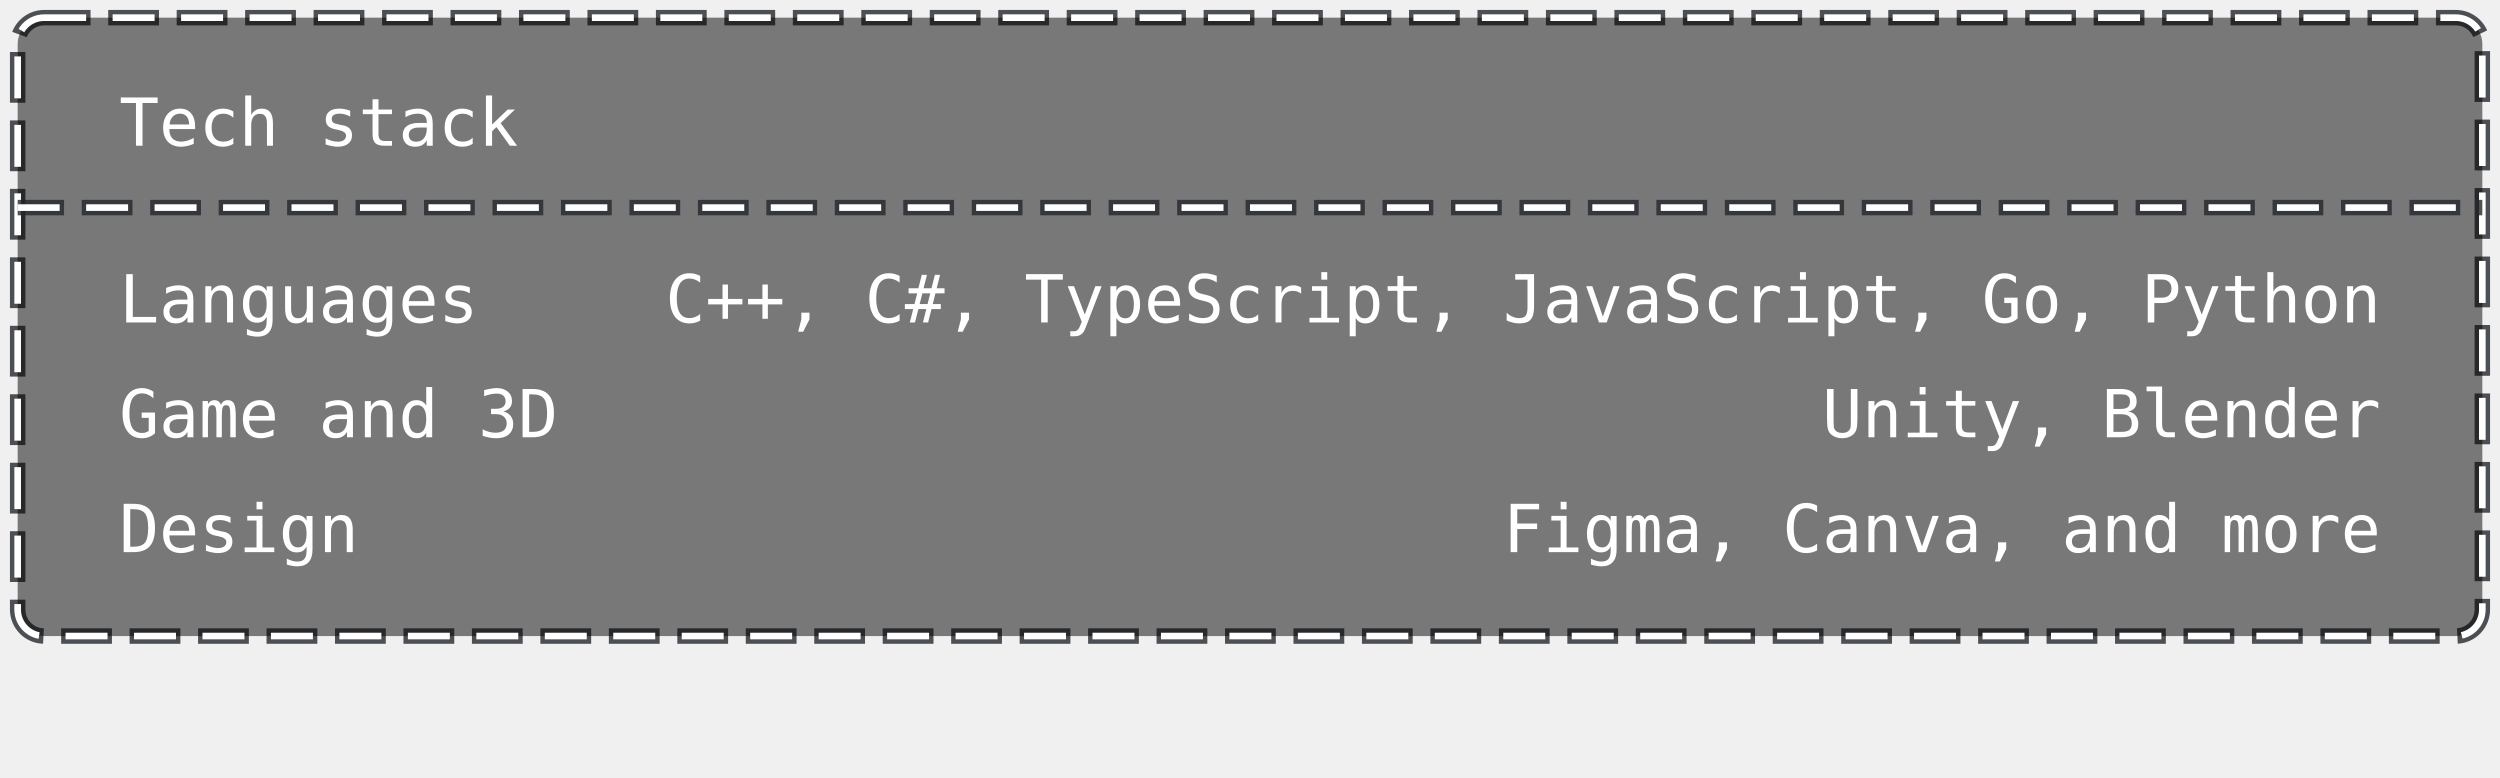
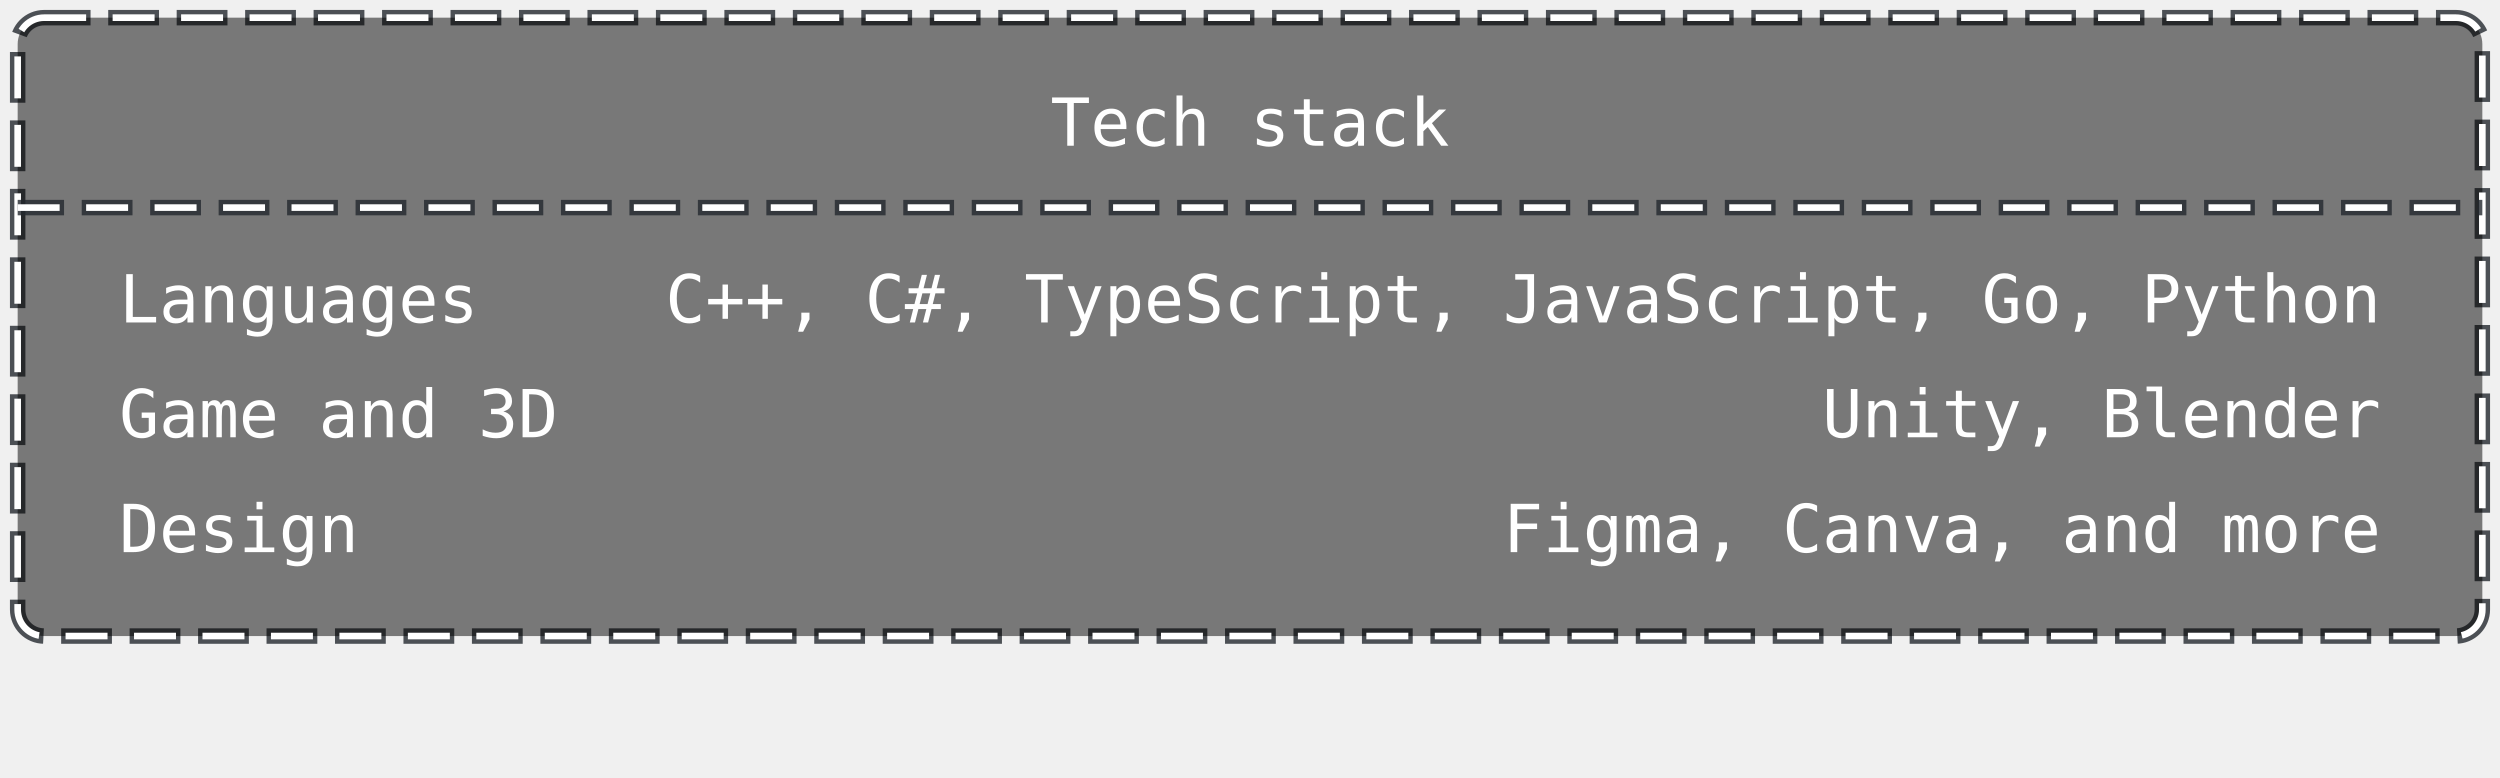
<svg xmlns="http://www.w3.org/2000/svg" width="566" height="176" viewBox="-3 -3 566 176">
  <g font-family="JetBrains Mono, ui-monospace, SFMono-Regular, Menlo, Consolas, monospace" font-size="15" fill="#ffffff">
    <rect x="1" y="1" width="558" height="140" rx="6" fill="none" style="stroke:#24292f;stroke-opacity:0.8;stroke-width:3.5;stroke-dasharray:11.5 4;stroke-dashoffset:1" />
    <rect x="1" y="1" width="558" height="140" rx="6" fill="#000000" fill-opacity="0.5" stroke="#ffffff" stroke-width="1.5" stroke-dasharray="9.5 6" />
-     <text x="24" y="30">Tech stack</text>
+     <text x="280" y="30" text-anchor="middle">Tech stack</text>
    <line x1="1" y1="44" x2="559" y2="44" style="stroke:#24292f;stroke-opacity:0.8;stroke-width:3.5;stroke-dasharray:11.5 4;stroke-dashoffset:1" />
    <line x1="1" y1="44" x2="559" y2="44" stroke="#ffffff" stroke-width="1.5" stroke-dasharray="9.5 6" />
    <text x="24" y="70">Languages</text>
    <text x="536" y="70" text-anchor="end">C++, C#, TypeScript, JavaScript, Go, Python</text>
    <text x="24" y="96">Game and 3D</text>
    <text x="536" y="96" text-anchor="end">Unity, Blender</text>
    <text x="24" y="122">Design</text>
    <text x="536" y="122" text-anchor="end">Figma, Canva, and more</text>
  </g>
</svg>
